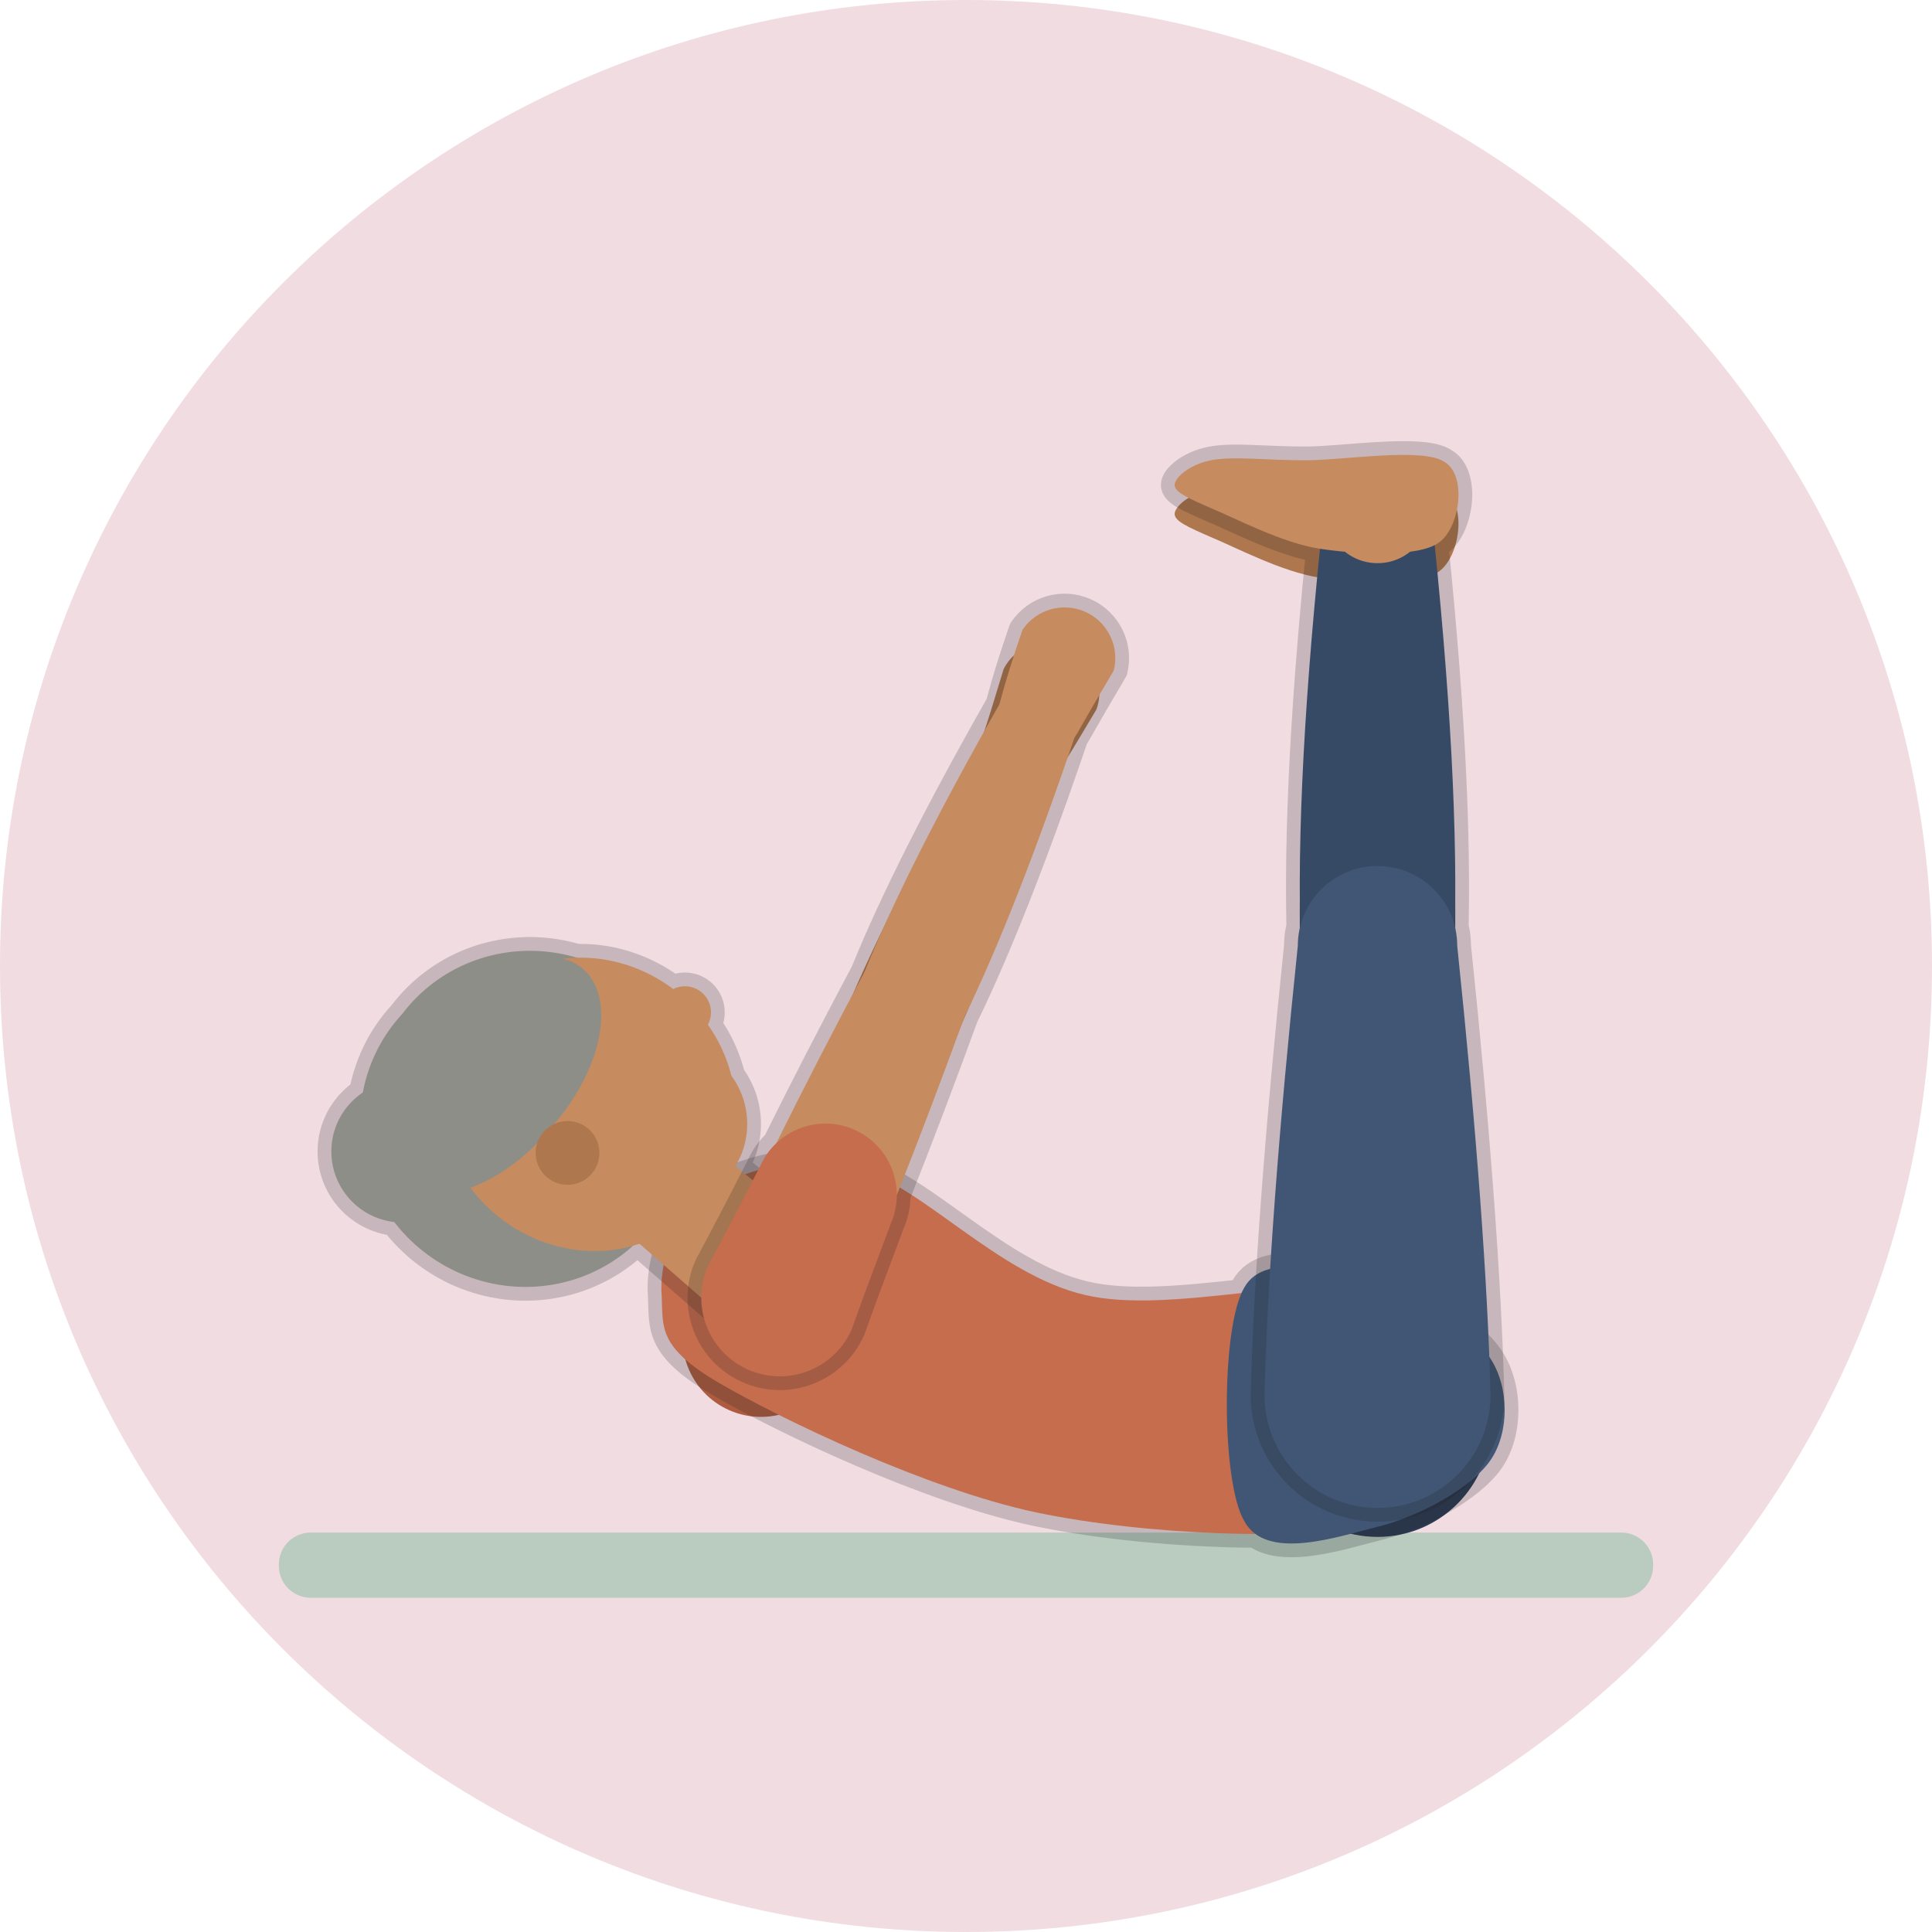
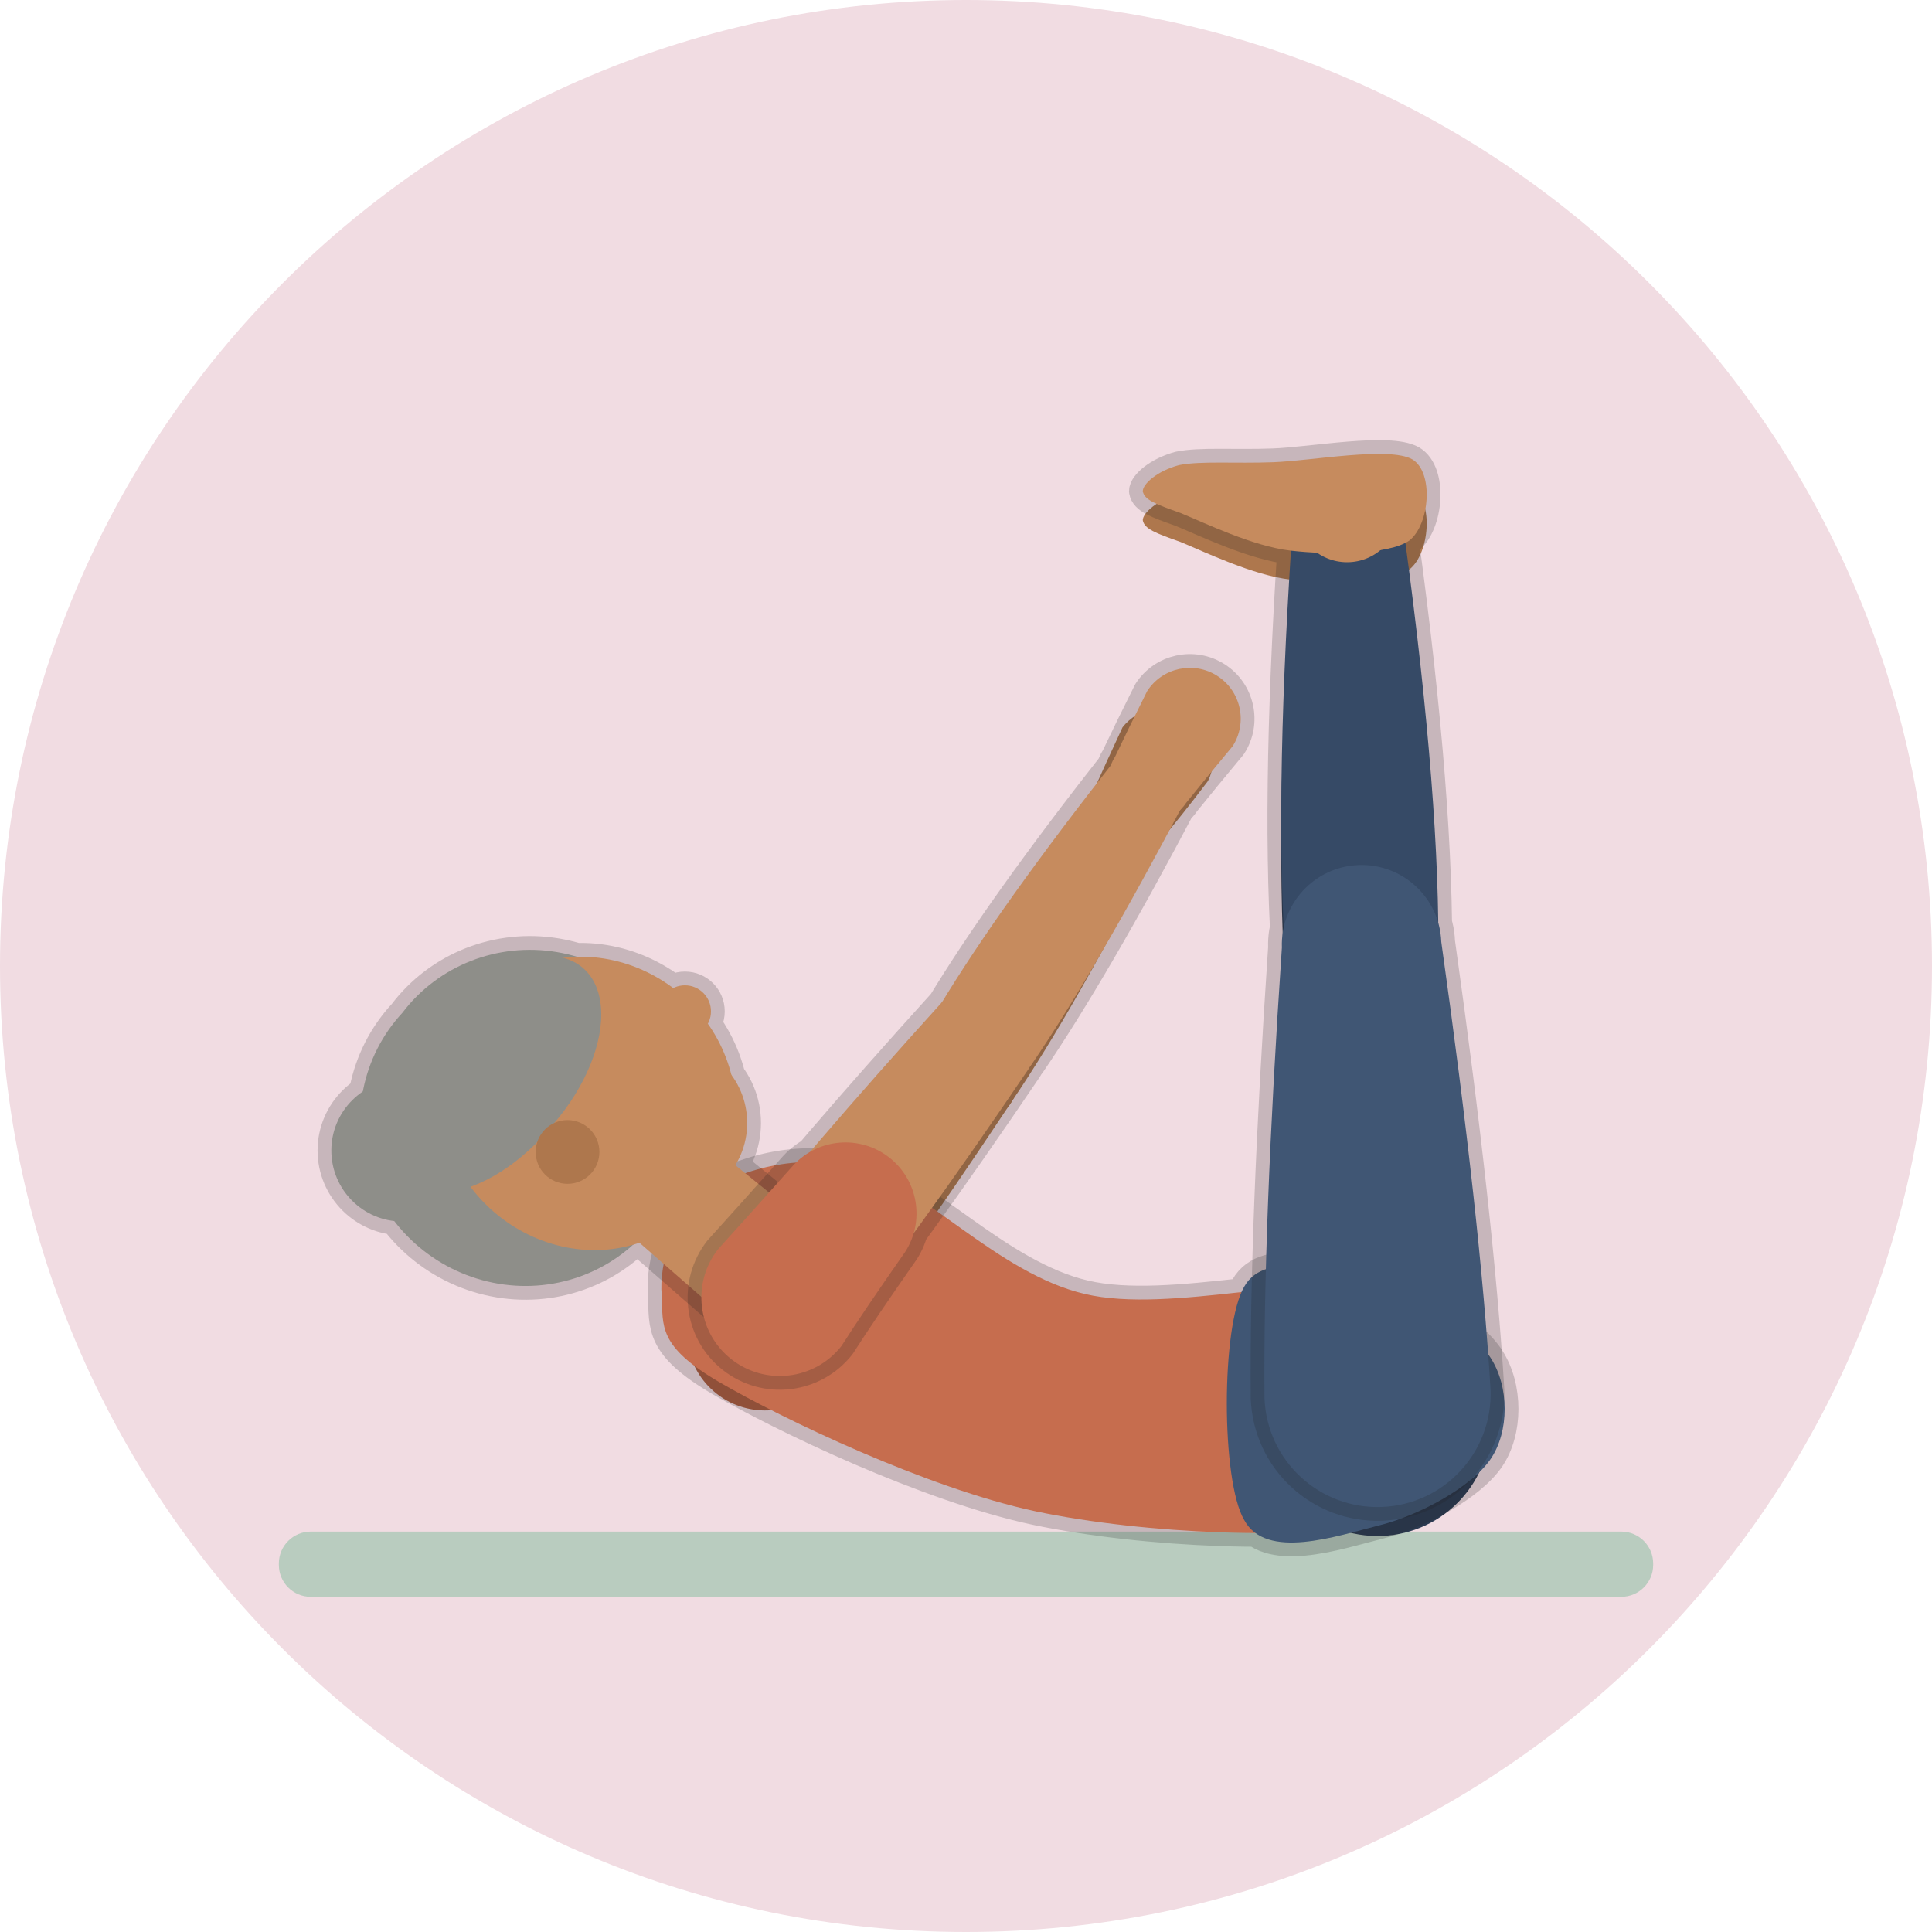
<svg xmlns="http://www.w3.org/2000/svg" viewBox="0 0 200 200" width="400" height="400" role="img" aria-label="Figure lying on the back with legs pointing up and arms reaching toward the feet, shoulders lifted.">
  <circle cx="100" cy="100" r="100" fill="#F1DCE2" />
  <clipPath id="c17qyvfx">
    <circle cx="100" cy="100" r="100" />
  </clipPath>
  <g clip-path="url(#c17qyvfx)">
-     <g transform="translate(100.0 159.4) scale(1.500)">
+     <g transform="translate(100.0 159.3) scale(1.500)">
      <rect x="-47.422" y="-0.5" width="94.845" height="4.5" rx="2.2" fill="#B9CCBF" />
      <g>
-         <path d="M-9.9 -12.0Q-6.2 -20.0 -1.3 -33.4A3.8 3.8 0 0 0 -8.3 -36.5Q-14.9 -23.9 -18.4 -15.8A4.7 4.7 0 0 0 -9.9 -12.0Z" fill="#AE774D" />
-         <path d="M-9.2 -11.7Q-8.2 -14.5 -6.5 -19.1A4.9 4.9 0 0 0 -15.4 -23.1Q-17.7 -18.8 -19.1 -16.1A5.4 5.4 0 0 0 -9.2 -11.7Z" fill="#AD5C40" />
-         <path d="M-1.3 -33.4Q2.1 -40.6 6.3 -53.0A2.8 2.8 0 0 0 1.2 -55.3Q-5.2 -43.9 -8.3 -36.5A3.8 3.8 0 0 0 -1.3 -33.4Z" fill="#AE774D" />
-         <path d="M6.4 -53.0Q7.4 -54.6 9.0 -57.3A3.5 3.5 0 0 0 2.6 -60.1Q1.7 -57.1 1.1 -55.3A2.9 2.9 0 0 0 6.4 -53.0Z" fill="#AE774D" />
+         <path d="M-10.4 -11.1Q-5.0 -17.9 2.9 -29.8A3.8 3.8 0 0 0 -3.1 -34.5Q-12.6 -23.8 -17.9 -16.8A4.7 4.7 0 0 0 -10.4 -11.1Z" fill="#AE774D" />
+         <path d="M-9.9 -10.6Q-8.2 -13.1 -5.5 -17.1A4.9 4.9 0 0 0 -13.2 -23.1Q-16.5 -19.5 -18.4 -17.2A5.4 5.4 0 0 0 -9.9 -10.6Z" fill="#AD5C40" />
+         <path d="M3.1 -30.1Q7.6 -36.7 13.5 -48.4A2.8 2.8 0 0 0 8.7 -51.4Q0.8 -41.0 -3.3 -34.2A3.8 3.8 0 0 0 3.1 -30.1Z" fill="#AE774D" />
+         <path d="M13.6 -48.4Q14.8 -49.8 16.7 -52.3A3.5 3.5 0 0 0 10.8 -56.0Q9.5 -53.2 8.7 -51.4A2.9 2.9 0 0 0 13.6 -48.4Z" fill="#AE774D" />
      </g>
      <g>
-         <path d="M33.7 -39.0Q34.1 -50.4 32.1 -69.0A3.7 3.7 0 0 0 24.7 -69.0Q22.7 -50.4 23.1 -39.0A5.3 5.3 0 0 0 33.7 -39.0Z" fill="#2C3B52" />
-         <path d="M36.2 -8.0Q35.9 -19.8 33.9 -39.0A5.5 5.5 0 0 0 22.9 -39.0Q20.9 -19.8 20.6 -8.0A7.8 7.8 0 0 0 36.2 -8.0Z" fill="#2C3B52" />
-         <path d="M28.4 -65.4A3.6 3.6 0.0 1 0 28.4 -72.6A3.6 3.6 0.0 1 0 28.4 -65.4Z" fill="#AE774D" />
-         <path d="M32.6 -66.8C34.1 -67.8 34.6 -71.5 33.0 -72.4C31.5 -73.4 26.1 -72.5 23.4 -72.5C20.7 -72.5 18.4 -72.8 16.9 -72.5C15.4 -72.2 14.4 -71.3 14.4 -70.8C14.4 -70.3 15.3 -69.9 16.9 -69.2C18.6 -68.5 21.8 -66.8 24.4 -66.4C27.0 -66.0 31.2 -65.8 32.6 -66.8Z" fill="#AE774D" />
+         <path d="M32.6 -39.2Q32.6 -50.6 30.0 -69.1A3.7 3.7 0 0 0 22.6 -68.8Q21.3 -50.2 22.0 -38.8A5.3 5.3 0 0 0 32.6 -39.2Z" fill="#2C3B52" />
+         <path d="M36.2 -8.3Q35.5 -20.0 32.8 -39.2A5.5 5.5 0 0 0 21.8 -38.8Q20.5 -19.5 20.6 -7.7A7.8 7.8 0 0 0 36.2 -8.3Z" fill="#2C3B52" />
+         <path d="M26.3 -65.4A3.6 3.6 0.0 1 0 26.3 -72.6A3.6 3.6 0.0 1 0 26.3 -65.4Z" fill="#AE774D" />
+         <path d="M30.6 -66.9C32.0 -68.0 32.3 -71.6 30.8 -72.5C29.2 -73.4 23.9 -72.4 21.2 -72.3C18.5 -72.2 16.2 -72.4 14.7 -72.1C13.2 -71.7 12.2 -70.8 12.2 -70.3C12.3 -69.7 13.1 -69.4 14.8 -68.8C16.5 -68.1 19.8 -66.5 22.4 -66.2C25.0 -65.9 29.2 -65.9 30.6 -66.9Z" fill="#AE774D" />
      </g>
      <g>
        <path d="M28.4 -1.1C23.4 0.1 12.4 -0.3 4.8 -1.9C-2.7 -3.5 -12.7 -8.3 -17.0 -10.8C-21.3 -13.3 -20.9 -14.7 -21.0 -16.8C-21.2 -19.0 -20.2 -22.4 -18.0 -23.9C-15.7 -25.4 -11.7 -26.7 -7.4 -25.6C-3.0 -24.4 2.2 -18.3 8.2 -16.9C14.1 -15.5 24.0 -18.5 28.4 -17.2C32.9 -15.9 34.9 -11.7 34.9 -9.0C34.9 -6.3 33.4 -2.3 28.4 -1.1ZM28.4 -0.9C25.6 -0.2 20.7 1.5 19.2 -1.3C17.6 -4.0 17.6 -14.7 19.2 -17.4C20.7 -20.1 25.6 -18.3 28.4 -17.5C31.3 -16.7 34.9 -14.5 36.2 -12.5C37.5 -10.5 37.5 -7.4 36.2 -5.5C34.9 -3.6 31.3 -1.6 28.4 -0.9Z" fill="#1E1F1D" stroke="#1E1F1D" stroke-width="1.9" stroke-linejoin="round" opacity="0.2" />
        <path d="M28.4 -1.1C23.4 0.1 12.4 -0.3 4.8 -1.9C-2.7 -3.5 -12.7 -8.3 -17.0 -10.8C-21.3 -13.3 -20.9 -14.7 -21.0 -16.8C-21.2 -19.0 -20.2 -22.4 -18.0 -23.9C-15.7 -25.4 -11.7 -26.7 -7.4 -25.6C-3.0 -24.4 2.2 -18.3 8.2 -16.9C14.1 -15.5 24.0 -18.5 28.4 -17.2C32.9 -15.9 34.9 -11.7 34.9 -9.0C34.9 -6.3 33.4 -2.3 28.4 -1.1Z" fill="#C66D4E" />
        <path d="M28.4 -0.9C25.6 -0.2 20.7 1.5 19.2 -1.3C17.6 -4.0 17.6 -14.7 19.2 -17.4C20.7 -20.1 25.6 -18.3 28.4 -17.5C31.3 -16.7 34.9 -14.5 36.2 -12.5C37.5 -10.5 37.5 -7.4 36.2 -5.5C34.9 -3.6 31.3 -1.6 28.4 -0.9Z" fill="#405674" />
      </g>
      <g>
        <path d="M-11.5 -22.2Q-16.4 -26.2 -24.4 -32.6A4.0 4.0 0 0 0 -29.5 -26.5Q-21.8 -19.8 -17.0 -15.6A4.3 4.3 0 0 0 -11.5 -22.2ZM-38.9 -21.9A4.9 4.9 0.0 1 0 -38.9 -31.7A4.9 4.9 0.0 1 0 -38.9 -21.9ZM-21.6 -21.8A11.1 11.3 -50.0 1 0 -38.9 -36.3A11.1 11.3 -50.0 1 0 -21.6 -21.8ZM-18.3 -23.5A9.4 10.2 -50.0 1 0 -33.9 -36.6A9.4 10.2 -50.0 1 0 -18.3 -23.5ZM-20.7 -23.1A5.6 5.6 0.0 1 0 -20.7 -34.3A5.6 5.6 0.0 1 0 -20.7 -23.1ZM-19.4 -34.6A1.8 1.8 0.0 1 0 -19.4 -38.2A1.8 1.8 0.0 1 0 -19.4 -34.6ZM-28.5 -28.6A9.3 5.4 -50.0 1 0 -36.8 -35.5A9.3 5.4 -50.0 1 0 -28.5 -28.6ZM-27.5 -24.5A2.2 2.2 0.0 1 0 -27.5 -28.9A2.2 2.2 0.0 1 0 -27.5 -24.5Z" fill="#1E1F1D" stroke="#1E1F1D" stroke-width="1.9" stroke-linejoin="round" opacity="0.2" />
        <path d="M-11.5 -22.2Q-16.4 -26.2 -24.4 -32.6A4.0 4.0 0 0 0 -29.5 -26.5Q-21.8 -19.8 -17.0 -15.6A4.3 4.3 0 0 0 -11.5 -22.2Z" fill="#C68B5E" />
        <path d="M-38.9 -21.9A4.9 4.9 0.0 1 0 -38.9 -31.7A4.9 4.9 0.0 1 0 -38.9 -21.9Z" fill="#8E8E89" />
        <path d="M-21.6 -21.8A11.1 11.3 -50.0 1 0 -38.9 -36.3A11.1 11.3 -50.0 1 0 -21.6 -21.8Z" fill="#8E8E89" />
        <path d="M-18.3 -23.5A9.4 10.2 -50.0 1 0 -33.9 -36.6A9.4 10.2 -50.0 1 0 -18.3 -23.5Z" fill="#C68B5E" />
        <path d="M-20.7 -23.1A5.6 5.6 0.0 1 0 -20.7 -34.3A5.6 5.6 0.0 1 0 -20.7 -23.1Z" fill="#C68B5E" />
        <path d="M-19.4 -34.6A1.8 1.8 0.0 1 0 -19.4 -38.2A1.8 1.8 0.0 1 0 -19.4 -34.6Z" fill="#C68B5E" />
        <path d="M-28.5 -28.6A9.3 5.4 -50.0 1 0 -36.8 -35.5A9.3 5.4 -50.0 1 0 -28.5 -28.6Z" fill="#8E8E89" />
        <path d="M-27.5 -24.5A2.2 2.2 0.0 1 0 -27.5 -28.9A2.2 2.2 0.0 1 0 -27.5 -24.5Z" fill="#AE774D" />
      </g>
      <g>
-         <path d="M33.7 -41.0Q34.1 -52.4 32.1 -71.0A3.7 3.7 0 0 0 24.7 -71.0Q22.7 -52.4 23.1 -41.0A5.3 5.3 0 0 0 33.7 -41.0ZM36.2 -10.0Q35.9 -21.8 33.9 -41.0A5.5 5.5 0 0 0 22.9 -41.0Q20.9 -21.8 20.6 -10.0A7.8 7.8 0 0 0 36.2 -10.0ZM28.4 -67.4A3.6 3.6 0.0 1 0 28.4 -74.6A3.6 3.6 0.0 1 0 28.4 -67.4ZM32.6 -68.8C34.1 -69.8 34.6 -73.5 33.0 -74.4C31.5 -75.4 26.1 -74.5 23.4 -74.5C20.7 -74.5 18.4 -74.8 16.9 -74.5C15.4 -74.2 14.4 -73.3 14.4 -72.8C14.4 -72.3 15.3 -71.9 16.9 -71.2C18.6 -70.5 21.8 -68.8 24.4 -68.4C27.0 -68.0 31.2 -67.8 32.6 -68.8Z" fill="#1E1F1D" stroke="#1E1F1D" stroke-width="1.9" stroke-linejoin="round" opacity="0.2" />
-         <path d="M33.7 -41.0Q34.1 -52.4 32.1 -71.0A3.7 3.7 0 0 0 24.7 -71.0Q22.7 -52.4 23.1 -41.0A5.3 5.3 0 0 0 33.7 -41.0Z" fill="#364A66" />
-         <path d="M36.2 -10.0Q35.9 -21.8 33.9 -41.0A5.5 5.5 0 0 0 22.9 -41.0Q20.9 -21.8 20.6 -10.0A7.8 7.8 0 0 0 36.2 -10.0Z" fill="#405674" />
-         <path d="M28.4 -67.4A3.6 3.6 0.0 1 0 28.4 -74.6A3.6 3.6 0.0 1 0 28.4 -67.4Z" fill="#C68B5E" />
-         <path d="M32.6 -68.8C34.1 -69.8 34.6 -73.5 33.0 -74.4C31.5 -75.4 26.1 -74.5 23.4 -74.5C20.7 -74.5 18.4 -74.8 16.9 -74.5C15.4 -74.2 14.4 -73.3 14.4 -72.8C14.4 -72.3 15.3 -71.9 16.9 -71.2C18.6 -70.5 21.8 -68.8 24.4 -68.4C27.0 -68.0 31.2 -67.8 32.6 -68.8Z" fill="#C68B5E" />
+         <path d="M32.6 -41.2Q32.6 -52.6 30.0 -71.1A3.7 3.7 0 0 0 22.6 -70.8Q21.3 -52.2 22.0 -40.8A5.3 5.3 0 0 0 32.6 -41.2ZM36.2 -10.3Q35.5 -22.0 32.8 -41.2A5.5 5.5 0 0 0 21.8 -40.8Q20.5 -21.5 20.6 -9.7A7.8 7.8 0 0 0 36.2 -10.3ZM26.3 -67.4A3.6 3.6 0.0 1 0 26.3 -74.6A3.6 3.6 0.0 1 0 26.3 -67.4ZM30.6 -68.9C32.0 -70.0 32.3 -73.6 30.8 -74.5C29.2 -75.4 23.9 -74.4 21.2 -74.3C18.5 -74.2 16.2 -74.4 14.7 -74.1C13.2 -73.7 12.2 -72.8 12.2 -72.3C12.3 -71.7 13.1 -71.4 14.8 -70.8C16.5 -70.1 19.8 -68.5 22.4 -68.2C25.0 -67.9 29.2 -67.9 30.6 -68.9Z" fill="#1E1F1D" stroke="#1E1F1D" stroke-width="1.9" stroke-linejoin="round" opacity="0.2" />
+         <path d="M32.6 -41.2Q32.6 -52.6 30.0 -71.1A3.7 3.7 0 0 0 22.6 -70.8Q21.3 -52.2 22.0 -40.8A5.3 5.3 0 0 0 32.6 -41.2Z" fill="#364A66" />
+         <path d="M36.2 -10.3Q35.5 -22.0 32.8 -41.2A5.5 5.5 0 0 0 21.8 -40.8Q20.5 -21.5 20.6 -9.7A7.8 7.8 0 0 0 36.2 -10.3Z" fill="#405674" />
+         <path d="M26.3 -67.4A3.6 3.6 0.0 1 0 26.3 -74.6A3.6 3.6 0.0 1 0 26.3 -67.4Z" fill="#C68B5E" />
+         <path d="M30.6 -68.9C32.0 -70.0 32.3 -73.6 30.8 -74.5C29.2 -75.4 23.9 -74.4 21.2 -74.3C18.5 -74.2 16.2 -74.4 14.7 -74.1C13.2 -73.7 12.2 -72.8 12.2 -72.3C12.3 -71.7 13.1 -71.4 14.8 -70.8C16.5 -70.1 19.8 -68.5 22.4 -68.2C25.0 -67.9 29.2 -67.9 30.6 -68.9Z" fill="#C68B5E" />
      </g>
      <g>
-         <path d="M-8.6 -14.7Q-5.0 -22.7 -0.1 -36.1A3.8 3.8 0 0 0 -7.0 -39.2Q-13.7 -26.6 -17.2 -18.6A4.7 4.7 0 0 0 -8.6 -14.7ZM-7.9 -14.5Q-6.9 -17.3 -5.2 -21.8A4.9 4.9 0 0 0 -14.2 -25.8Q-16.4 -21.5 -17.8 -18.9A5.4 5.4 0 0 0 -7.9 -14.5ZM-0.1 -36.1Q3.4 -43.3 7.6 -55.7A2.8 2.8 0 0 0 2.5 -58.0Q-4.0 -46.6 -7.0 -39.2A3.8 3.8 0 0 0 -0.1 -36.1ZM7.7 -55.7Q8.6 -57.3 10.2 -60.0A3.5 3.5 0 0 0 3.9 -62.8Q2.9 -59.9 2.4 -58.0A2.9 2.9 0 0 0 7.7 -55.7Z" fill="#1E1F1D" stroke="#1E1F1D" stroke-width="1.9" stroke-linejoin="round" opacity="0.2" />
-         <path d="M-8.6 -14.7Q-5.0 -22.7 -0.1 -36.1A3.8 3.8 0 0 0 -7.0 -39.2Q-13.7 -26.6 -17.2 -18.6A4.7 4.7 0 0 0 -8.6 -14.7Z" fill="#C68B5E" />
-         <path d="M-7.9 -14.5Q-6.9 -17.3 -5.2 -21.8A4.9 4.9 0 0 0 -14.2 -25.8Q-16.4 -21.5 -17.8 -18.9A5.4 5.4 0 0 0 -7.9 -14.5Z" fill="#C66D4E" />
-         <path d="M-0.1 -36.1Q3.4 -43.3 7.6 -55.7A2.8 2.8 0 0 0 2.5 -58.0Q-4.0 -46.6 -7.0 -39.2A3.8 3.8 0 0 0 -0.1 -36.1Z" fill="#C68B5E" />
-         <path d="M7.7 -55.7Q8.6 -57.3 10.2 -60.0A3.5 3.5 0 0 0 3.9 -62.8Q2.9 -59.9 2.4 -58.0A2.9 2.9 0 0 0 7.7 -55.7Z" fill="#C68B5E" />
+         <path d="M-9.2 -13.7Q-3.7 -20.6 4.3 -32.4A3.8 3.8 0 0 0 -1.6 -37.1Q-11.2 -26.5 -16.6 -19.6A4.7 4.7 0 0 0 -9.2 -13.7ZM-8.6 -13.3Q-7.0 -15.8 -4.2 -19.8A4.9 4.9 0 0 0 -11.9 -25.8Q-15.1 -22.2 -17.1 -20.0A5.4 5.4 0 0 0 -8.6 -13.3ZM4.5 -32.7Q9.0 -39.3 15.1 -50.9A2.8 2.8 0 0 0 10.4 -53.9Q2.3 -43.6 -1.8 -36.8A3.8 3.8 0 0 0 4.5 -32.7ZM15.2 -50.8Q16.4 -52.3 18.4 -54.7A3.5 3.5 0 0 0 12.5 -58.5Q11.1 -55.7 10.3 -54.0A2.9 2.9 0 0 0 15.2 -50.8Z" fill="#1E1F1D" stroke="#1E1F1D" stroke-width="1.9" stroke-linejoin="round" opacity="0.2" />
+         <path d="M-9.2 -13.7Q-3.7 -20.6 4.3 -32.4A3.8 3.8 0 0 0 -1.6 -37.1Q-11.2 -26.5 -16.6 -19.6A4.7 4.7 0 0 0 -9.2 -13.7Z" fill="#C68B5E" />
+         <path d="M-8.6 -13.3Q-7.0 -15.8 -4.2 -19.8A4.9 4.9 0 0 0 -11.9 -25.8Q-15.1 -22.2 -17.1 -20.0A5.4 5.4 0 0 0 -8.6 -13.3Z" fill="#C66D4E" />
+         <path d="M4.5 -32.7Q9.0 -39.3 15.1 -50.9A2.8 2.8 0 0 0 10.4 -53.9Q2.3 -43.6 -1.8 -36.8A3.8 3.8 0 0 0 4.5 -32.7Z" fill="#C68B5E" />
+         <path d="M15.2 -50.8Q16.4 -52.3 18.4 -54.7A3.5 3.5 0 0 0 12.5 -58.5Q11.1 -55.7 10.3 -54.0A2.9 2.9 0 0 0 15.2 -50.8Z" fill="#C68B5E" />
      </g>
    </g>
  </g>
</svg>
